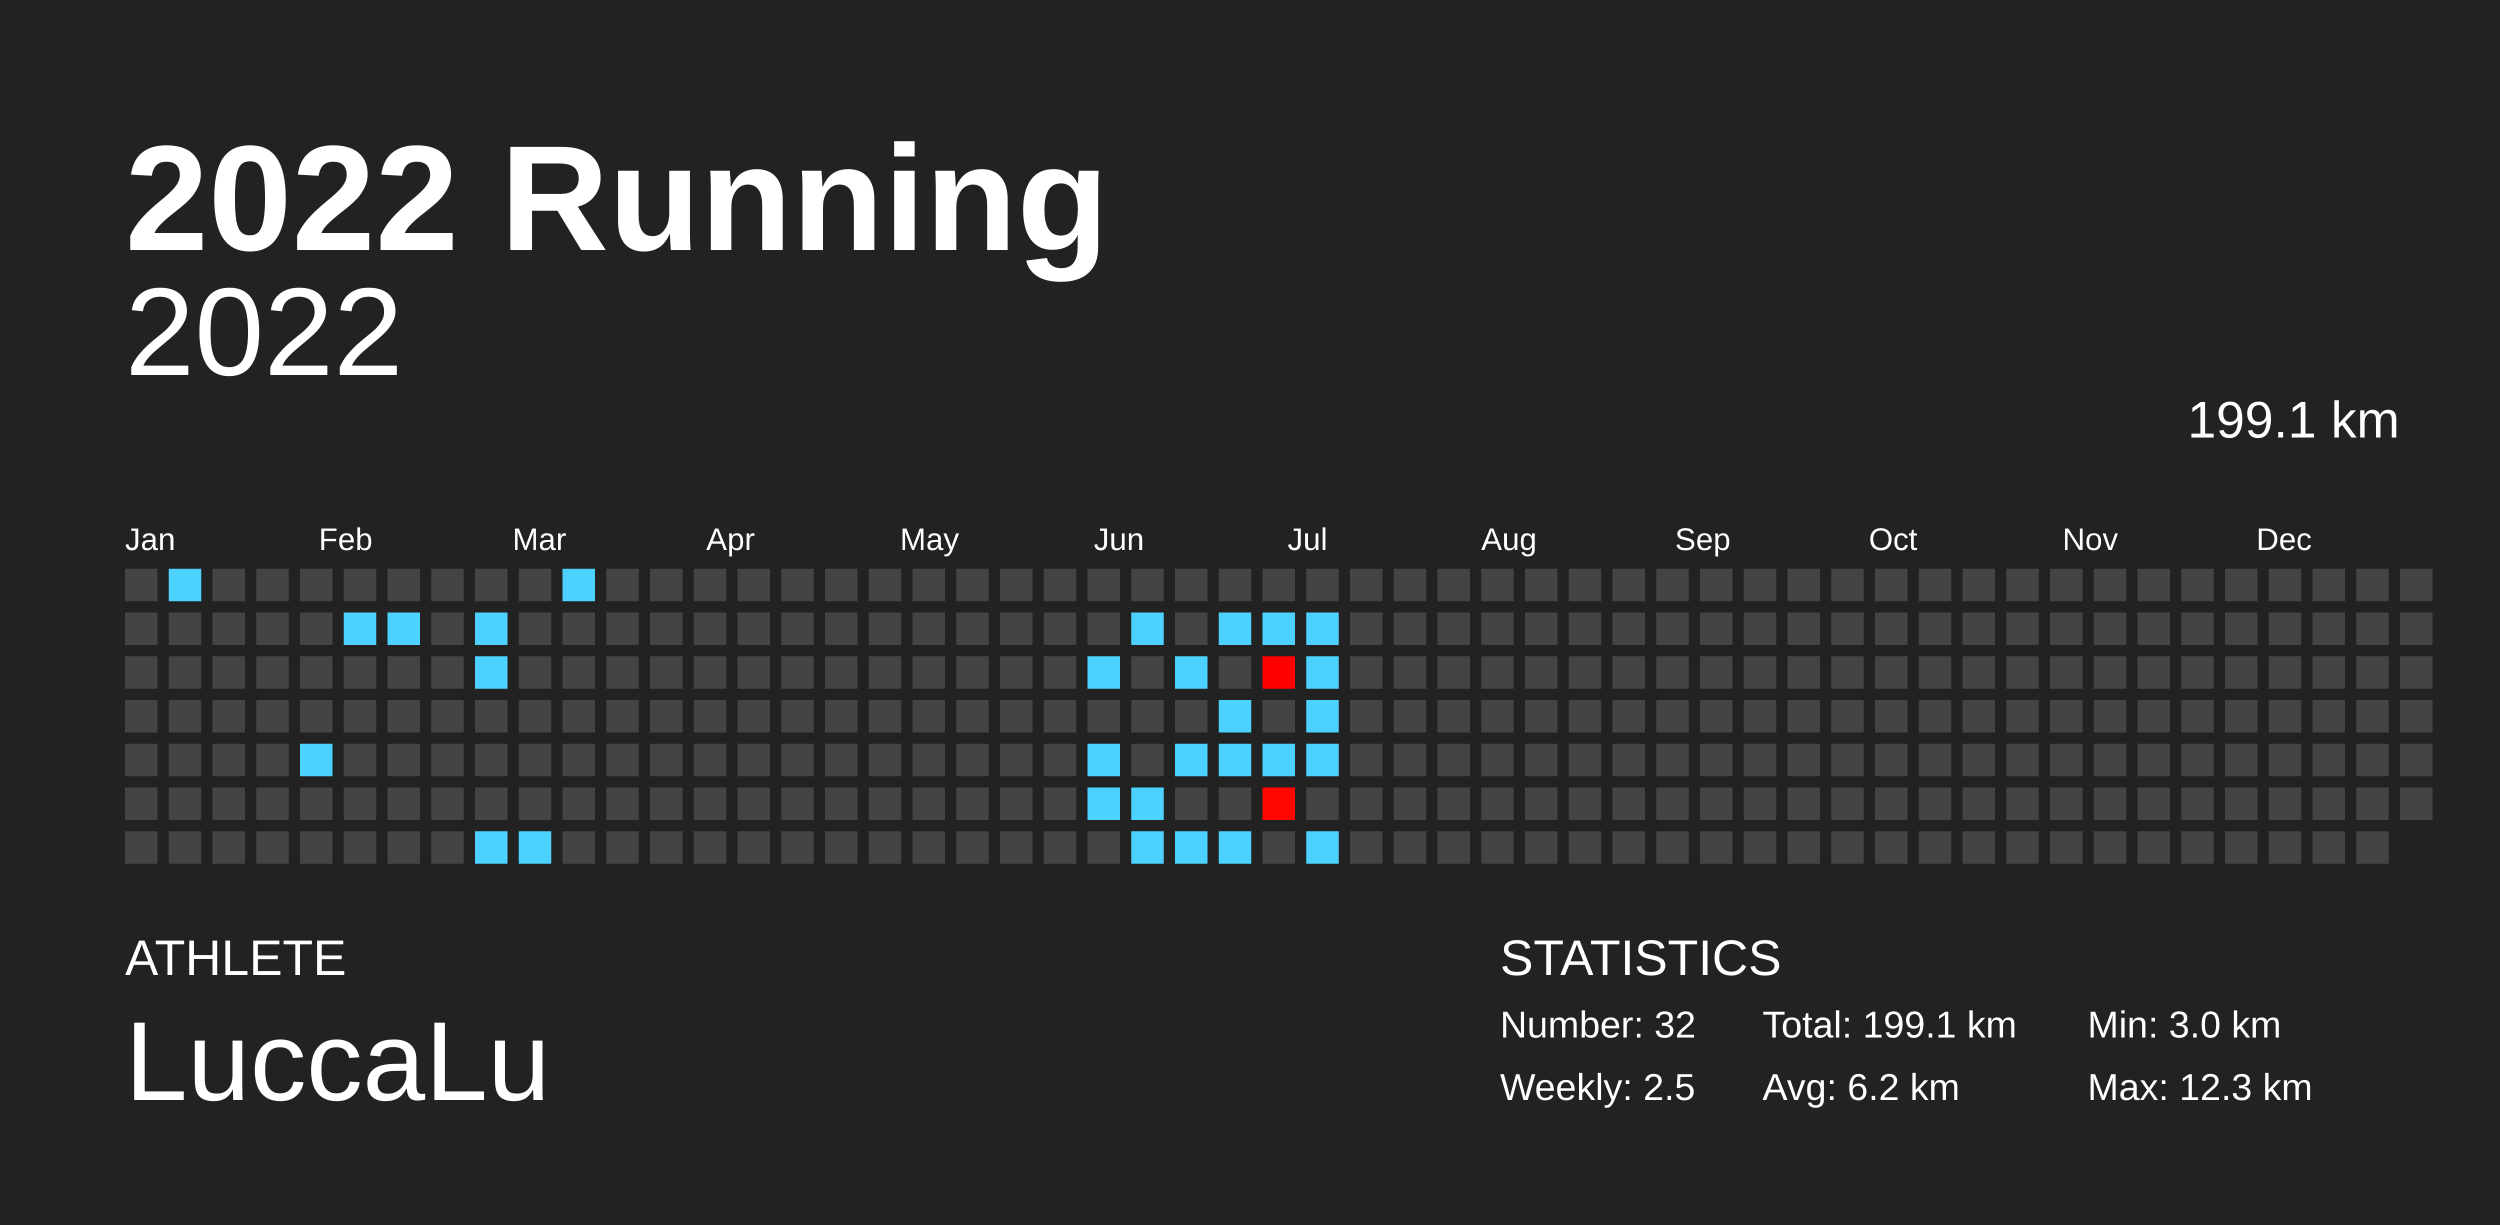
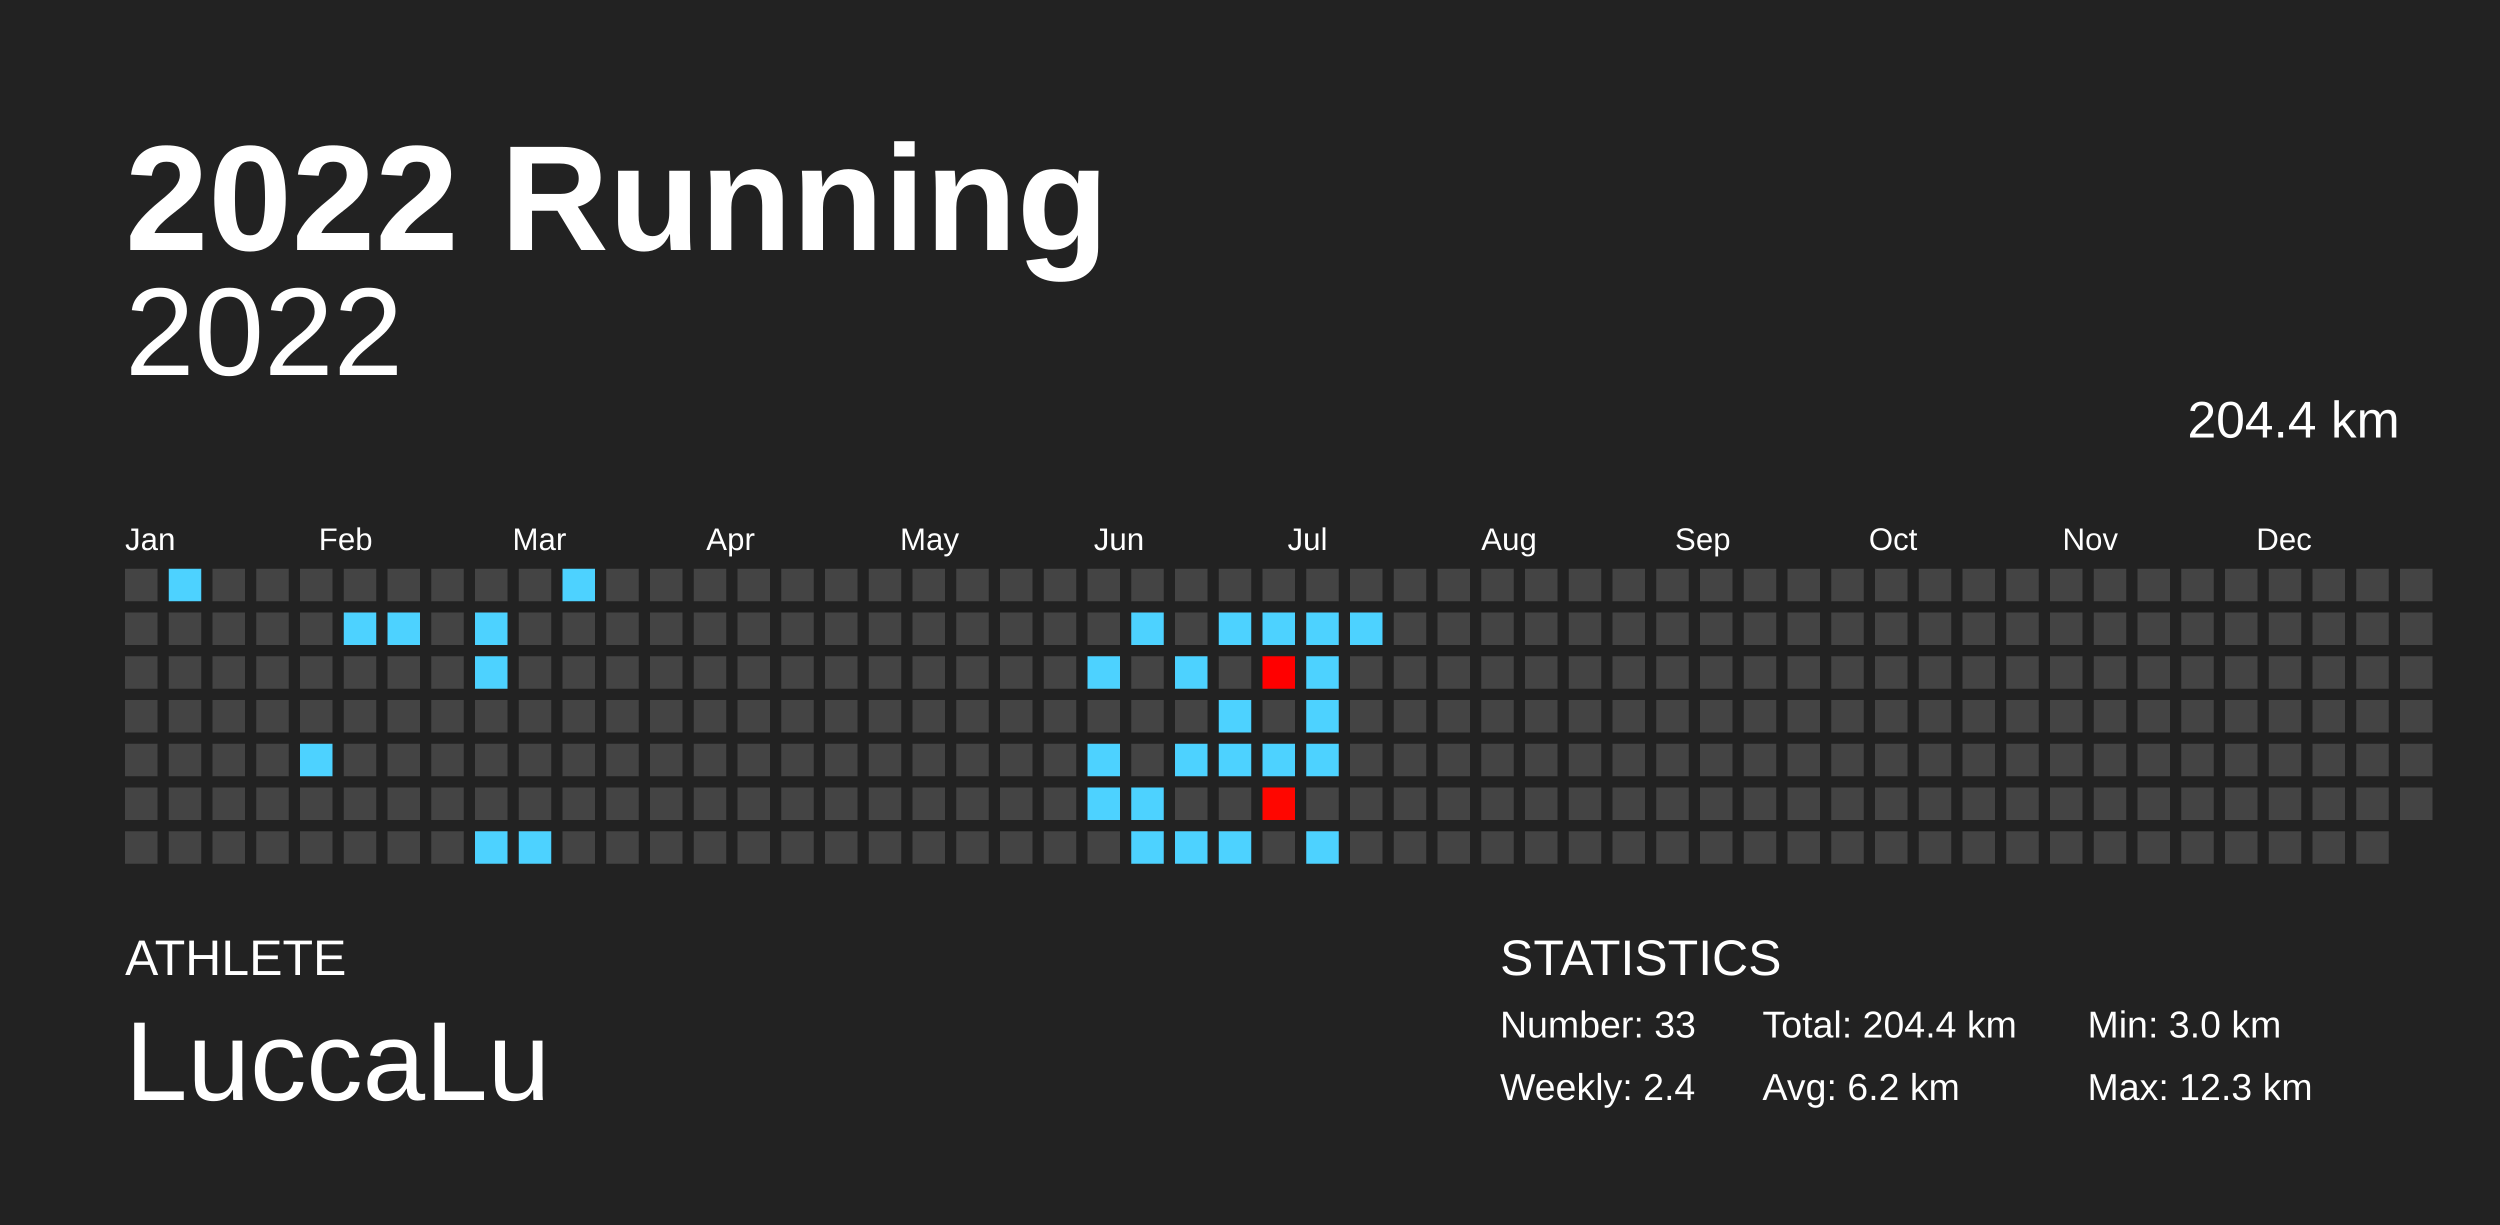
<svg xmlns="http://www.w3.org/2000/svg" baseProfile="full" height="98mm" version="1.1" viewBox="0,0,200,98" width="200mm">
  <defs />
  <rect fill="#222222" height="98" width="200" x="0" y="0" />
  <text fill="#FFFFFF" style="font-size:12px; font-family:Arial; font-weight:bold;" x="10" y="20">2022 Running</text>
  <text fill="#FFFFFF" style="font-size:4px; font-family:Arial" x="10" y="78">ATHLETE</text>
  <text fill="#FFFFFF" style="font-size:9px; font-family:Arial" x="10" y="88">LuccaLu</text>
  <text fill="#FFFFFF" style="font-size:4px; font-family:Arial" x="120" y="78">STATISTICS</text>
-   <text fill="#FFFFFF" style="font-size:3px; font-family:Arial" x="120" y="83">Number: 32</text>
-   <text fill="#FFFFFF" style="font-size:3px; font-family:Arial" x="120" y="88">Weekly: 2.5</text>
-   <text fill="#FFFFFF" style="font-size:3px; font-family:Arial" x="141" y="83">Total: 199.1 km</text>
+   <text fill="#FFFFFF" style="font-size:3px; font-family:Arial" x="120" y="83">Number: 33</text>
+   <text fill="#FFFFFF" style="font-size:3px; font-family:Arial" x="120" y="88">Weekly: 2.4</text>
+   <text fill="#FFFFFF" style="font-size:3px; font-family:Arial" x="141" y="83">Total: 204.4 km</text>
  <text fill="#FFFFFF" style="font-size:3px; font-family:Arial" x="141" y="88">Avg: 6.2 km</text>
  <text fill="#FFFFFF" style="font-size:3px; font-family:Arial" x="167" y="83">Min: 3.0 km</text>
  <text fill="#FFFFFF" style="font-size:3px; font-family:Arial" x="167" y="88">Max: 12.3 km</text>
  <text alignment-baseline="hanging" fill="#FFFFFF" style="font-size:10.0px; font-family:Arial;" x="10" y="30">2022</text>
-   <text alignment-baseline="hanging" fill="#FFFFFF" style="font-size:4.125px; font-family:Arial;" x="175" y="35">199.1 km</text>
+   <text alignment-baseline="hanging" fill="#FFFFFF" style="font-size:4.125px; font-family:Arial;" x="175" y="35">204.4 km</text>
  <text fill="#FFFFFF" style="font-size:2.5px; font-family:Arial" x="10.0" y="44">Jan</text>
  <text fill="#FFFFFF" style="font-size:2.5px; font-family:Arial" x="25.5" y="44">Feb</text>
  <text fill="#FFFFFF" style="font-size:2.5px; font-family:Arial" x="41.0" y="44">Mar</text>
  <text fill="#FFFFFF" style="font-size:2.5px; font-family:Arial" x="56.5" y="44">Apr</text>
  <text fill="#FFFFFF" style="font-size:2.5px; font-family:Arial" x="72.0" y="44">May</text>
  <text fill="#FFFFFF" style="font-size:2.5px; font-family:Arial" x="87.5" y="44">Jun</text>
  <text fill="#FFFFFF" style="font-size:2.5px; font-family:Arial" x="103.0" y="44">Jul</text>
  <text fill="#FFFFFF" style="font-size:2.5px; font-family:Arial" x="118.5" y="44">Aug</text>
  <text fill="#FFFFFF" style="font-size:2.5px; font-family:Arial" x="134.0" y="44">Sep</text>
  <text fill="#FFFFFF" style="font-size:2.5px; font-family:Arial" x="149.5" y="44">Oct</text>
  <text fill="#FFFFFF" style="font-size:2.5px; font-family:Arial" x="165.0" y="44">Nov</text>
  <text fill="#FFFFFF" style="font-size:2.5px; font-family:Arial" x="180.5" y="44">Dec</text>
  <rect fill="#444444" height="2.6" width="2.6" x="10.0" y="45.5" />
  <rect fill="#444444" height="2.6" width="2.6" x="10.0" y="49.0" />
  <rect fill="#444444" height="2.6" width="2.6" x="10.0" y="52.5" />
  <rect fill="#444444" height="2.6" width="2.6" x="10.0" y="56.0" />
  <rect fill="#444444" height="2.6" width="2.6" x="10.0" y="59.5" />
  <rect fill="#444444" height="2.6" width="2.6" x="10.0" y="63.0" />
  <rect fill="#444444" height="2.6" width="2.6" x="10.0" y="66.5" />
  <rect fill="#4dd2ff" height="2.6" width="2.6" x="13.5" y="45.5" />
  <rect fill="#444444" height="2.6" width="2.6" x="13.5" y="49.0" />
  <rect fill="#444444" height="2.6" width="2.6" x="13.5" y="52.5" />
  <rect fill="#444444" height="2.6" width="2.6" x="13.5" y="56.0" />
  <rect fill="#444444" height="2.6" width="2.6" x="13.5" y="59.5" />
  <rect fill="#444444" height="2.6" width="2.6" x="13.5" y="63.0" />
  <rect fill="#444444" height="2.6" width="2.6" x="13.5" y="66.5" />
  <rect fill="#444444" height="2.6" width="2.6" x="17.0" y="45.5" />
  <rect fill="#444444" height="2.6" width="2.6" x="17.0" y="49.0" />
  <rect fill="#444444" height="2.6" width="2.6" x="17.0" y="52.5" />
  <rect fill="#444444" height="2.6" width="2.6" x="17.0" y="56.0" />
  <rect fill="#444444" height="2.6" width="2.6" x="17.0" y="59.5" />
  <rect fill="#444444" height="2.6" width="2.6" x="17.0" y="63.0" />
  <rect fill="#444444" height="2.6" width="2.6" x="17.0" y="66.5" />
  <rect fill="#444444" height="2.6" width="2.6" x="20.5" y="45.5" />
  <rect fill="#444444" height="2.6" width="2.6" x="20.5" y="49.0" />
  <rect fill="#444444" height="2.6" width="2.6" x="20.5" y="52.5" />
  <rect fill="#444444" height="2.6" width="2.6" x="20.5" y="56.0" />
  <rect fill="#444444" height="2.6" width="2.6" x="20.5" y="59.5" />
  <rect fill="#444444" height="2.6" width="2.6" x="20.5" y="63.0" />
  <rect fill="#444444" height="2.6" width="2.6" x="20.5" y="66.5" />
  <rect fill="#444444" height="2.6" width="2.6" x="24.0" y="45.5" />
  <rect fill="#444444" height="2.6" width="2.6" x="24.0" y="49.0" />
  <rect fill="#444444" height="2.6" width="2.6" x="24.0" y="52.5" />
  <rect fill="#444444" height="2.6" width="2.6" x="24.0" y="56.0" />
  <rect fill="#4dd2ff" height="2.6" width="2.6" x="24.0" y="59.5" />
  <rect fill="#444444" height="2.6" width="2.6" x="24.0" y="63.0" />
  <rect fill="#444444" height="2.6" width="2.6" x="24.0" y="66.5" />
  <rect fill="#444444" height="2.6" width="2.6" x="27.5" y="45.5" />
  <rect fill="#4dd2ff" height="2.6" width="2.6" x="27.5" y="49.0" />
  <rect fill="#444444" height="2.6" width="2.6" x="27.5" y="52.5" />
  <rect fill="#444444" height="2.6" width="2.6" x="27.5" y="56.0" />
  <rect fill="#444444" height="2.6" width="2.6" x="27.5" y="59.5" />
  <rect fill="#444444" height="2.6" width="2.6" x="27.5" y="63.0" />
  <rect fill="#444444" height="2.6" width="2.6" x="27.5" y="66.5" />
  <rect fill="#444444" height="2.6" width="2.6" x="31.0" y="45.5" />
  <rect fill="#4dd2ff" height="2.6" width="2.6" x="31.0" y="49.0" />
  <rect fill="#444444" height="2.6" width="2.6" x="31.0" y="52.5" />
  <rect fill="#444444" height="2.6" width="2.6" x="31.0" y="56.0" />
  <rect fill="#444444" height="2.6" width="2.6" x="31.0" y="59.5" />
  <rect fill="#444444" height="2.6" width="2.6" x="31.0" y="63.0" />
  <rect fill="#444444" height="2.6" width="2.6" x="31.0" y="66.5" />
  <rect fill="#444444" height="2.6" width="2.6" x="34.5" y="45.5" />
  <rect fill="#444444" height="2.6" width="2.6" x="34.5" y="49.0" />
  <rect fill="#444444" height="2.6" width="2.6" x="34.5" y="52.5" />
  <rect fill="#444444" height="2.6" width="2.6" x="34.5" y="56.0" />
  <rect fill="#444444" height="2.6" width="2.6" x="34.5" y="59.5" />
  <rect fill="#444444" height="2.6" width="2.6" x="34.5" y="63.0" />
  <rect fill="#444444" height="2.6" width="2.6" x="34.5" y="66.5" />
  <rect fill="#444444" height="2.6" width="2.6" x="38.0" y="45.5" />
  <rect fill="#4dd2ff" height="2.6" width="2.6" x="38.0" y="49.0" />
  <rect fill="#4dd2ff" height="2.6" width="2.6" x="38.0" y="52.5" />
  <rect fill="#444444" height="2.6" width="2.6" x="38.0" y="56.0" />
  <rect fill="#444444" height="2.6" width="2.6" x="38.0" y="59.5" />
  <rect fill="#444444" height="2.6" width="2.6" x="38.0" y="63.0" />
  <rect fill="#4dd2ff" height="2.6" width="2.6" x="38.0" y="66.5" />
  <rect fill="#444444" height="2.6" width="2.6" x="41.5" y="45.5" />
  <rect fill="#444444" height="2.6" width="2.6" x="41.5" y="49.0" />
  <rect fill="#444444" height="2.6" width="2.6" x="41.5" y="52.5" />
  <rect fill="#444444" height="2.6" width="2.6" x="41.5" y="56.0" />
  <rect fill="#444444" height="2.6" width="2.6" x="41.5" y="59.5" />
  <rect fill="#444444" height="2.6" width="2.6" x="41.5" y="63.0" />
  <rect fill="#4dd2ff" height="2.6" width="2.6" x="41.5" y="66.5" />
  <rect fill="#4dd2ff" height="2.6" width="2.6" x="45.0" y="45.5" />
  <rect fill="#444444" height="2.6" width="2.6" x="45.0" y="49.0" />
  <rect fill="#444444" height="2.6" width="2.6" x="45.0" y="52.5" />
  <rect fill="#444444" height="2.6" width="2.6" x="45.0" y="56.0" />
  <rect fill="#444444" height="2.6" width="2.6" x="45.0" y="59.5" />
  <rect fill="#444444" height="2.6" width="2.6" x="45.0" y="63.0" />
  <rect fill="#444444" height="2.6" width="2.6" x="45.0" y="66.5" />
  <rect fill="#444444" height="2.6" width="2.6" x="48.5" y="45.5" />
  <rect fill="#444444" height="2.6" width="2.6" x="48.5" y="49.0" />
  <rect fill="#444444" height="2.6" width="2.6" x="48.5" y="52.5" />
  <rect fill="#444444" height="2.6" width="2.6" x="48.5" y="56.0" />
  <rect fill="#444444" height="2.6" width="2.6" x="48.5" y="59.5" />
  <rect fill="#444444" height="2.6" width="2.6" x="48.5" y="63.0" />
  <rect fill="#444444" height="2.6" width="2.6" x="48.5" y="66.5" />
  <rect fill="#444444" height="2.6" width="2.6" x="52.0" y="45.5" />
  <rect fill="#444444" height="2.6" width="2.6" x="52.0" y="49.0" />
  <rect fill="#444444" height="2.6" width="2.6" x="52.0" y="52.5" />
  <rect fill="#444444" height="2.6" width="2.6" x="52.0" y="56.0" />
  <rect fill="#444444" height="2.6" width="2.6" x="52.0" y="59.5" />
  <rect fill="#444444" height="2.6" width="2.6" x="52.0" y="63.0" />
  <rect fill="#444444" height="2.6" width="2.6" x="52.0" y="66.5" />
  <rect fill="#444444" height="2.6" width="2.6" x="55.5" y="45.5" />
  <rect fill="#444444" height="2.6" width="2.6" x="55.5" y="49.0" />
  <rect fill="#444444" height="2.6" width="2.6" x="55.5" y="52.5" />
  <rect fill="#444444" height="2.6" width="2.6" x="55.5" y="56.0" />
  <rect fill="#444444" height="2.6" width="2.6" x="55.5" y="59.5" />
  <rect fill="#444444" height="2.6" width="2.6" x="55.5" y="63.0" />
  <rect fill="#444444" height="2.6" width="2.6" x="55.5" y="66.5" />
  <rect fill="#444444" height="2.6" width="2.6" x="59.0" y="45.5" />
  <rect fill="#444444" height="2.6" width="2.6" x="59.0" y="49.0" />
  <rect fill="#444444" height="2.6" width="2.6" x="59.0" y="52.5" />
  <rect fill="#444444" height="2.6" width="2.6" x="59.0" y="56.0" />
  <rect fill="#444444" height="2.6" width="2.6" x="59.0" y="59.5" />
  <rect fill="#444444" height="2.6" width="2.6" x="59.0" y="63.0" />
  <rect fill="#444444" height="2.6" width="2.6" x="59.0" y="66.5" />
  <rect fill="#444444" height="2.6" width="2.6" x="62.5" y="45.5" />
  <rect fill="#444444" height="2.6" width="2.6" x="62.5" y="49.0" />
  <rect fill="#444444" height="2.6" width="2.6" x="62.5" y="52.5" />
  <rect fill="#444444" height="2.6" width="2.6" x="62.5" y="56.0" />
  <rect fill="#444444" height="2.6" width="2.6" x="62.5" y="59.5" />
  <rect fill="#444444" height="2.6" width="2.6" x="62.5" y="63.0" />
  <rect fill="#444444" height="2.6" width="2.6" x="62.5" y="66.5" />
  <rect fill="#444444" height="2.6" width="2.6" x="66.0" y="45.5" />
  <rect fill="#444444" height="2.6" width="2.6" x="66.0" y="49.0" />
  <rect fill="#444444" height="2.6" width="2.6" x="66.0" y="52.5" />
  <rect fill="#444444" height="2.6" width="2.6" x="66.0" y="56.0" />
  <rect fill="#444444" height="2.6" width="2.6" x="66.0" y="59.5" />
  <rect fill="#444444" height="2.6" width="2.6" x="66.0" y="63.0" />
  <rect fill="#444444" height="2.6" width="2.6" x="66.0" y="66.5" />
  <rect fill="#444444" height="2.6" width="2.6" x="69.5" y="45.5" />
  <rect fill="#444444" height="2.6" width="2.6" x="69.5" y="49.0" />
  <rect fill="#444444" height="2.6" width="2.6" x="69.5" y="52.5" />
  <rect fill="#444444" height="2.6" width="2.6" x="69.5" y="56.0" />
  <rect fill="#444444" height="2.6" width="2.6" x="69.5" y="59.5" />
  <rect fill="#444444" height="2.6" width="2.6" x="69.5" y="63.0" />
  <rect fill="#444444" height="2.6" width="2.6" x="69.5" y="66.5" />
  <rect fill="#444444" height="2.6" width="2.6" x="73.0" y="45.5" />
  <rect fill="#444444" height="2.6" width="2.6" x="73.0" y="49.0" />
  <rect fill="#444444" height="2.6" width="2.6" x="73.0" y="52.5" />
  <rect fill="#444444" height="2.6" width="2.6" x="73.0" y="56.0" />
  <rect fill="#444444" height="2.6" width="2.6" x="73.0" y="59.5" />
  <rect fill="#444444" height="2.6" width="2.6" x="73.0" y="63.0" />
  <rect fill="#444444" height="2.6" width="2.6" x="73.0" y="66.5" />
  <rect fill="#444444" height="2.6" width="2.6" x="76.5" y="45.5" />
  <rect fill="#444444" height="2.6" width="2.6" x="76.5" y="49.0" />
  <rect fill="#444444" height="2.6" width="2.6" x="76.5" y="52.5" />
  <rect fill="#444444" height="2.6" width="2.6" x="76.5" y="56.0" />
  <rect fill="#444444" height="2.6" width="2.6" x="76.5" y="59.5" />
  <rect fill="#444444" height="2.6" width="2.6" x="76.5" y="63.0" />
  <rect fill="#444444" height="2.6" width="2.6" x="76.5" y="66.5" />
  <rect fill="#444444" height="2.6" width="2.6" x="80.0" y="45.5" />
  <rect fill="#444444" height="2.6" width="2.6" x="80.0" y="49.0" />
  <rect fill="#444444" height="2.6" width="2.6" x="80.0" y="52.5" />
  <rect fill="#444444" height="2.6" width="2.6" x="80.0" y="56.0" />
  <rect fill="#444444" height="2.6" width="2.6" x="80.0" y="59.5" />
  <rect fill="#444444" height="2.6" width="2.6" x="80.0" y="63.0" />
  <rect fill="#444444" height="2.6" width="2.6" x="80.0" y="66.5" />
  <rect fill="#444444" height="2.6" width="2.6" x="83.5" y="45.5" />
  <rect fill="#444444" height="2.6" width="2.6" x="83.5" y="49.0" />
  <rect fill="#444444" height="2.6" width="2.6" x="83.5" y="52.5" />
  <rect fill="#444444" height="2.6" width="2.6" x="83.5" y="56.0" />
  <rect fill="#444444" height="2.6" width="2.6" x="83.5" y="59.5" />
  <rect fill="#444444" height="2.6" width="2.6" x="83.5" y="63.0" />
  <rect fill="#444444" height="2.6" width="2.6" x="83.5" y="66.5" />
  <rect fill="#444444" height="2.6" width="2.6" x="87.0" y="45.5" />
  <rect fill="#444444" height="2.6" width="2.6" x="87.0" y="49.0" />
  <rect fill="#4dd2ff" height="2.6" width="2.6" x="87.0" y="52.5" />
  <rect fill="#444444" height="2.6" width="2.6" x="87.0" y="56.0" />
  <rect fill="#4dd2ff" height="2.6" width="2.6" x="87.0" y="59.5" />
  <rect fill="#4dd2ff" height="2.6" width="2.6" x="87.0" y="63.0" />
  <rect fill="#444444" height="2.6" width="2.6" x="87.0" y="66.5" />
  <rect fill="#444444" height="2.6" width="2.6" x="90.5" y="45.5" />
  <rect fill="#4dd2ff" height="2.6" width="2.6" x="90.5" y="49.0" />
  <rect fill="#444444" height="2.6" width="2.6" x="90.5" y="52.5" />
  <rect fill="#444444" height="2.6" width="2.6" x="90.5" y="56.0" />
  <rect fill="#444444" height="2.6" width="2.6" x="90.5" y="59.5" />
  <rect fill="#4dd2ff" height="2.6" width="2.6" x="90.5" y="63.0" />
  <rect fill="#4dd2ff" height="2.6" width="2.6" x="90.5" y="66.5" />
  <rect fill="#444444" height="2.6" width="2.6" x="94.0" y="45.5" />
  <rect fill="#444444" height="2.6" width="2.6" x="94.0" y="49.0" />
  <rect fill="#4dd2ff" height="2.6" width="2.6" x="94.0" y="52.5" />
  <rect fill="#444444" height="2.6" width="2.6" x="94.0" y="56.0" />
  <rect fill="#4dd2ff" height="2.6" width="2.6" x="94.0" y="59.5" />
  <rect fill="#444444" height="2.6" width="2.6" x="94.0" y="63.0" />
  <rect fill="#4dd2ff" height="2.6" width="2.6" x="94.0" y="66.5" />
  <rect fill="#444444" height="2.6" width="2.6" x="97.5" y="45.5" />
  <rect fill="#4dd2ff" height="2.6" width="2.6" x="97.5" y="49.0" />
  <rect fill="#444444" height="2.6" width="2.6" x="97.5" y="52.5" />
  <rect fill="#4dd2ff" height="2.6" width="2.6" x="97.5" y="56.0" />
  <rect fill="#4dd2ff" height="2.6" width="2.6" x="97.5" y="59.5" />
  <rect fill="#444444" height="2.6" width="2.6" x="97.5" y="63.0" />
  <rect fill="#4dd2ff" height="2.6" width="2.6" x="97.5" y="66.5" />
  <rect fill="#444444" height="2.6" width="2.6" x="101.0" y="45.5" />
  <rect fill="#4dd2ff" height="2.6" width="2.6" x="101.0" y="49.0" />
  <rect fill="#ff0000" height="2.6" width="2.6" x="101.0" y="52.5" />
  <rect fill="#444444" height="2.6" width="2.6" x="101.0" y="56.0" />
  <rect fill="#4dd2ff" height="2.6" width="2.6" x="101.0" y="59.5" />
  <rect fill="#ff0600" height="2.6" width="2.6" x="101.0" y="63.0" />
  <rect fill="#444444" height="2.6" width="2.6" x="101.0" y="66.5" />
  <rect fill="#444444" height="2.6" width="2.6" x="104.5" y="45.5" />
  <rect fill="#4dd2ff" height="2.6" width="2.6" x="104.5" y="49.0" />
  <rect fill="#4dd2ff" height="2.6" width="2.6" x="104.5" y="52.5" />
  <rect fill="#4dd2ff" height="2.6" width="2.6" x="104.5" y="56.0" />
  <rect fill="#4dd2ff" height="2.6" width="2.6" x="104.5" y="59.5" />
  <rect fill="#444444" height="2.6" width="2.6" x="104.5" y="63.0" />
  <rect fill="#4dd2ff" height="2.6" width="2.6" x="104.5" y="66.5" />
  <rect fill="#444444" height="2.6" width="2.6" x="108.0" y="45.5" />
-   <rect fill="#444444" height="2.6" width="2.6" x="108.0" y="49.0" />
+   <rect fill="#4dd2ff" height="2.6" width="2.6" x="108.0" y="49.0" />
  <rect fill="#444444" height="2.6" width="2.6" x="108.0" y="52.5" />
  <rect fill="#444444" height="2.6" width="2.6" x="108.0" y="56.0" />
  <rect fill="#444444" height="2.6" width="2.6" x="108.0" y="59.5" />
  <rect fill="#444444" height="2.6" width="2.6" x="108.0" y="63.0" />
  <rect fill="#444444" height="2.6" width="2.6" x="108.0" y="66.5" />
  <rect fill="#444444" height="2.6" width="2.6" x="111.5" y="45.5" />
  <rect fill="#444444" height="2.6" width="2.6" x="111.5" y="49.0" />
  <rect fill="#444444" height="2.6" width="2.6" x="111.5" y="52.5" />
  <rect fill="#444444" height="2.6" width="2.6" x="111.5" y="56.0" />
  <rect fill="#444444" height="2.6" width="2.6" x="111.5" y="59.5" />
  <rect fill="#444444" height="2.6" width="2.6" x="111.5" y="63.0" />
  <rect fill="#444444" height="2.6" width="2.6" x="111.5" y="66.5" />
  <rect fill="#444444" height="2.6" width="2.6" x="115.0" y="45.5" />
  <rect fill="#444444" height="2.6" width="2.6" x="115.0" y="49.0" />
  <rect fill="#444444" height="2.6" width="2.6" x="115.0" y="52.5" />
  <rect fill="#444444" height="2.6" width="2.6" x="115.0" y="56.0" />
  <rect fill="#444444" height="2.6" width="2.6" x="115.0" y="59.5" />
  <rect fill="#444444" height="2.6" width="2.6" x="115.0" y="63.0" />
  <rect fill="#444444" height="2.6" width="2.6" x="115.0" y="66.5" />
  <rect fill="#444444" height="2.6" width="2.6" x="118.5" y="45.5" />
  <rect fill="#444444" height="2.6" width="2.6" x="118.5" y="49.0" />
  <rect fill="#444444" height="2.6" width="2.6" x="118.5" y="52.5" />
  <rect fill="#444444" height="2.6" width="2.6" x="118.5" y="56.0" />
  <rect fill="#444444" height="2.6" width="2.6" x="118.5" y="59.5" />
  <rect fill="#444444" height="2.6" width="2.6" x="118.5" y="63.0" />
  <rect fill="#444444" height="2.6" width="2.6" x="118.5" y="66.5" />
  <rect fill="#444444" height="2.6" width="2.6" x="122.0" y="45.5" />
  <rect fill="#444444" height="2.6" width="2.6" x="122.0" y="49.0" />
  <rect fill="#444444" height="2.6" width="2.6" x="122.0" y="52.5" />
  <rect fill="#444444" height="2.6" width="2.6" x="122.0" y="56.0" />
  <rect fill="#444444" height="2.6" width="2.6" x="122.0" y="59.5" />
  <rect fill="#444444" height="2.6" width="2.6" x="122.0" y="63.0" />
  <rect fill="#444444" height="2.6" width="2.6" x="122.0" y="66.5" />
  <rect fill="#444444" height="2.6" width="2.6" x="125.5" y="45.5" />
  <rect fill="#444444" height="2.6" width="2.6" x="125.5" y="49.0" />
  <rect fill="#444444" height="2.6" width="2.6" x="125.5" y="52.5" />
  <rect fill="#444444" height="2.6" width="2.6" x="125.5" y="56.0" />
  <rect fill="#444444" height="2.6" width="2.6" x="125.5" y="59.5" />
  <rect fill="#444444" height="2.6" width="2.6" x="125.5" y="63.0" />
  <rect fill="#444444" height="2.6" width="2.6" x="125.5" y="66.5" />
  <rect fill="#444444" height="2.6" width="2.6" x="129.0" y="45.5" />
  <rect fill="#444444" height="2.6" width="2.6" x="129.0" y="49.0" />
  <rect fill="#444444" height="2.6" width="2.6" x="129.0" y="52.5" />
  <rect fill="#444444" height="2.6" width="2.6" x="129.0" y="56.0" />
  <rect fill="#444444" height="2.6" width="2.6" x="129.0" y="59.5" />
  <rect fill="#444444" height="2.6" width="2.6" x="129.0" y="63.0" />
  <rect fill="#444444" height="2.6" width="2.6" x="129.0" y="66.5" />
  <rect fill="#444444" height="2.6" width="2.6" x="132.5" y="45.5" />
  <rect fill="#444444" height="2.6" width="2.6" x="132.5" y="49.0" />
  <rect fill="#444444" height="2.6" width="2.6" x="132.5" y="52.5" />
  <rect fill="#444444" height="2.6" width="2.6" x="132.5" y="56.0" />
  <rect fill="#444444" height="2.6" width="2.6" x="132.5" y="59.5" />
  <rect fill="#444444" height="2.6" width="2.6" x="132.5" y="63.0" />
  <rect fill="#444444" height="2.6" width="2.6" x="132.5" y="66.5" />
  <rect fill="#444444" height="2.6" width="2.6" x="136.0" y="45.5" />
  <rect fill="#444444" height="2.6" width="2.6" x="136.0" y="49.0" />
  <rect fill="#444444" height="2.6" width="2.6" x="136.0" y="52.5" />
  <rect fill="#444444" height="2.6" width="2.6" x="136.0" y="56.0" />
  <rect fill="#444444" height="2.6" width="2.6" x="136.0" y="59.5" />
  <rect fill="#444444" height="2.6" width="2.6" x="136.0" y="63.0" />
  <rect fill="#444444" height="2.6" width="2.6" x="136.0" y="66.5" />
  <rect fill="#444444" height="2.6" width="2.6" x="139.5" y="45.5" />
  <rect fill="#444444" height="2.6" width="2.6" x="139.5" y="49.0" />
  <rect fill="#444444" height="2.6" width="2.6" x="139.5" y="52.5" />
  <rect fill="#444444" height="2.6" width="2.6" x="139.5" y="56.0" />
  <rect fill="#444444" height="2.6" width="2.6" x="139.5" y="59.5" />
  <rect fill="#444444" height="2.6" width="2.6" x="139.5" y="63.0" />
  <rect fill="#444444" height="2.6" width="2.6" x="139.5" y="66.5" />
  <rect fill="#444444" height="2.6" width="2.6" x="143.0" y="45.5" />
  <rect fill="#444444" height="2.6" width="2.6" x="143.0" y="49.0" />
  <rect fill="#444444" height="2.6" width="2.6" x="143.0" y="52.5" />
  <rect fill="#444444" height="2.6" width="2.6" x="143.0" y="56.0" />
  <rect fill="#444444" height="2.6" width="2.6" x="143.0" y="59.5" />
  <rect fill="#444444" height="2.6" width="2.6" x="143.0" y="63.0" />
  <rect fill="#444444" height="2.6" width="2.6" x="143.0" y="66.5" />
  <rect fill="#444444" height="2.6" width="2.6" x="146.5" y="45.5" />
  <rect fill="#444444" height="2.6" width="2.6" x="146.5" y="49.0" />
  <rect fill="#444444" height="2.6" width="2.6" x="146.5" y="52.5" />
  <rect fill="#444444" height="2.6" width="2.6" x="146.5" y="56.0" />
  <rect fill="#444444" height="2.6" width="2.6" x="146.5" y="59.5" />
  <rect fill="#444444" height="2.6" width="2.6" x="146.5" y="63.0" />
  <rect fill="#444444" height="2.6" width="2.6" x="146.5" y="66.5" />
  <rect fill="#444444" height="2.6" width="2.6" x="150.0" y="45.5" />
  <rect fill="#444444" height="2.6" width="2.6" x="150.0" y="49.0" />
  <rect fill="#444444" height="2.6" width="2.6" x="150.0" y="52.5" />
  <rect fill="#444444" height="2.6" width="2.6" x="150.0" y="56.0" />
  <rect fill="#444444" height="2.6" width="2.6" x="150.0" y="59.5" />
  <rect fill="#444444" height="2.6" width="2.6" x="150.0" y="63.0" />
  <rect fill="#444444" height="2.6" width="2.6" x="150.0" y="66.5" />
  <rect fill="#444444" height="2.6" width="2.6" x="153.5" y="45.5" />
  <rect fill="#444444" height="2.6" width="2.6" x="153.5" y="49.0" />
  <rect fill="#444444" height="2.6" width="2.6" x="153.5" y="52.5" />
  <rect fill="#444444" height="2.6" width="2.6" x="153.5" y="56.0" />
  <rect fill="#444444" height="2.6" width="2.6" x="153.5" y="59.5" />
  <rect fill="#444444" height="2.6" width="2.6" x="153.5" y="63.0" />
  <rect fill="#444444" height="2.6" width="2.6" x="153.5" y="66.5" />
  <rect fill="#444444" height="2.6" width="2.6" x="157.0" y="45.5" />
  <rect fill="#444444" height="2.6" width="2.6" x="157.0" y="49.0" />
  <rect fill="#444444" height="2.6" width="2.6" x="157.0" y="52.5" />
  <rect fill="#444444" height="2.6" width="2.6" x="157.0" y="56.0" />
  <rect fill="#444444" height="2.6" width="2.6" x="157.0" y="59.5" />
  <rect fill="#444444" height="2.6" width="2.6" x="157.0" y="63.0" />
  <rect fill="#444444" height="2.6" width="2.6" x="157.0" y="66.5" />
  <rect fill="#444444" height="2.6" width="2.6" x="160.5" y="45.5" />
  <rect fill="#444444" height="2.6" width="2.6" x="160.5" y="49.0" />
  <rect fill="#444444" height="2.6" width="2.6" x="160.5" y="52.5" />
  <rect fill="#444444" height="2.6" width="2.6" x="160.5" y="56.0" />
  <rect fill="#444444" height="2.6" width="2.6" x="160.5" y="59.5" />
  <rect fill="#444444" height="2.6" width="2.6" x="160.5" y="63.0" />
  <rect fill="#444444" height="2.6" width="2.6" x="160.5" y="66.5" />
  <rect fill="#444444" height="2.6" width="2.6" x="164.0" y="45.5" />
  <rect fill="#444444" height="2.6" width="2.6" x="164.0" y="49.0" />
  <rect fill="#444444" height="2.6" width="2.6" x="164.0" y="52.5" />
  <rect fill="#444444" height="2.6" width="2.6" x="164.0" y="56.0" />
  <rect fill="#444444" height="2.6" width="2.6" x="164.0" y="59.5" />
  <rect fill="#444444" height="2.6" width="2.6" x="164.0" y="63.0" />
  <rect fill="#444444" height="2.6" width="2.6" x="164.0" y="66.5" />
  <rect fill="#444444" height="2.6" width="2.6" x="167.5" y="45.5" />
  <rect fill="#444444" height="2.6" width="2.6" x="167.5" y="49.0" />
  <rect fill="#444444" height="2.6" width="2.6" x="167.5" y="52.5" />
  <rect fill="#444444" height="2.6" width="2.6" x="167.5" y="56.0" />
  <rect fill="#444444" height="2.6" width="2.6" x="167.5" y="59.5" />
  <rect fill="#444444" height="2.6" width="2.6" x="167.5" y="63.0" />
  <rect fill="#444444" height="2.6" width="2.6" x="167.5" y="66.5" />
  <rect fill="#444444" height="2.6" width="2.6" x="171.0" y="45.5" />
  <rect fill="#444444" height="2.6" width="2.6" x="171.0" y="49.0" />
  <rect fill="#444444" height="2.6" width="2.6" x="171.0" y="52.5" />
  <rect fill="#444444" height="2.6" width="2.6" x="171.0" y="56.0" />
  <rect fill="#444444" height="2.6" width="2.6" x="171.0" y="59.5" />
  <rect fill="#444444" height="2.6" width="2.6" x="171.0" y="63.0" />
  <rect fill="#444444" height="2.6" width="2.6" x="171.0" y="66.5" />
  <rect fill="#444444" height="2.6" width="2.6" x="174.5" y="45.5" />
  <rect fill="#444444" height="2.6" width="2.6" x="174.5" y="49.0" />
  <rect fill="#444444" height="2.6" width="2.6" x="174.5" y="52.5" />
  <rect fill="#444444" height="2.6" width="2.6" x="174.5" y="56.0" />
  <rect fill="#444444" height="2.6" width="2.6" x="174.5" y="59.5" />
  <rect fill="#444444" height="2.6" width="2.6" x="174.5" y="63.0" />
  <rect fill="#444444" height="2.6" width="2.6" x="174.5" y="66.5" />
  <rect fill="#444444" height="2.6" width="2.6" x="178.0" y="45.5" />
  <rect fill="#444444" height="2.6" width="2.6" x="178.0" y="49.0" />
  <rect fill="#444444" height="2.6" width="2.6" x="178.0" y="52.5" />
  <rect fill="#444444" height="2.6" width="2.6" x="178.0" y="56.0" />
  <rect fill="#444444" height="2.6" width="2.6" x="178.0" y="59.5" />
  <rect fill="#444444" height="2.6" width="2.6" x="178.0" y="63.0" />
  <rect fill="#444444" height="2.6" width="2.6" x="178.0" y="66.5" />
  <rect fill="#444444" height="2.6" width="2.6" x="181.5" y="45.5" />
  <rect fill="#444444" height="2.6" width="2.6" x="181.5" y="49.0" />
  <rect fill="#444444" height="2.6" width="2.6" x="181.5" y="52.5" />
  <rect fill="#444444" height="2.6" width="2.6" x="181.5" y="56.0" />
  <rect fill="#444444" height="2.6" width="2.6" x="181.5" y="59.5" />
  <rect fill="#444444" height="2.6" width="2.6" x="181.5" y="63.0" />
  <rect fill="#444444" height="2.6" width="2.6" x="181.5" y="66.5" />
  <rect fill="#444444" height="2.6" width="2.6" x="185.0" y="45.5" />
  <rect fill="#444444" height="2.6" width="2.6" x="185.0" y="49.0" />
  <rect fill="#444444" height="2.6" width="2.6" x="185.0" y="52.5" />
  <rect fill="#444444" height="2.6" width="2.6" x="185.0" y="56.0" />
  <rect fill="#444444" height="2.6" width="2.6" x="185.0" y="59.5" />
  <rect fill="#444444" height="2.6" width="2.6" x="185.0" y="63.0" />
  <rect fill="#444444" height="2.6" width="2.6" x="185.0" y="66.5" />
  <rect fill="#444444" height="2.6" width="2.6" x="188.5" y="45.5" />
  <rect fill="#444444" height="2.6" width="2.6" x="188.5" y="49.0" />
  <rect fill="#444444" height="2.6" width="2.6" x="188.5" y="52.5" />
  <rect fill="#444444" height="2.6" width="2.6" x="188.5" y="56.0" />
  <rect fill="#444444" height="2.6" width="2.6" x="188.5" y="59.5" />
  <rect fill="#444444" height="2.6" width="2.6" x="188.5" y="63.0" />
  <rect fill="#444444" height="2.6" width="2.6" x="188.5" y="66.5" />
  <rect fill="#444444" height="2.6" width="2.6" x="192.0" y="45.5" />
  <rect fill="#444444" height="2.6" width="2.6" x="192.0" y="49.0" />
  <rect fill="#444444" height="2.6" width="2.6" x="192.0" y="52.5" />
  <rect fill="#444444" height="2.6" width="2.6" x="192.0" y="56.0" />
  <rect fill="#444444" height="2.6" width="2.6" x="192.0" y="59.5" />
  <rect fill="#444444" height="2.6" width="2.6" x="192.0" y="63.0" />
</svg>
